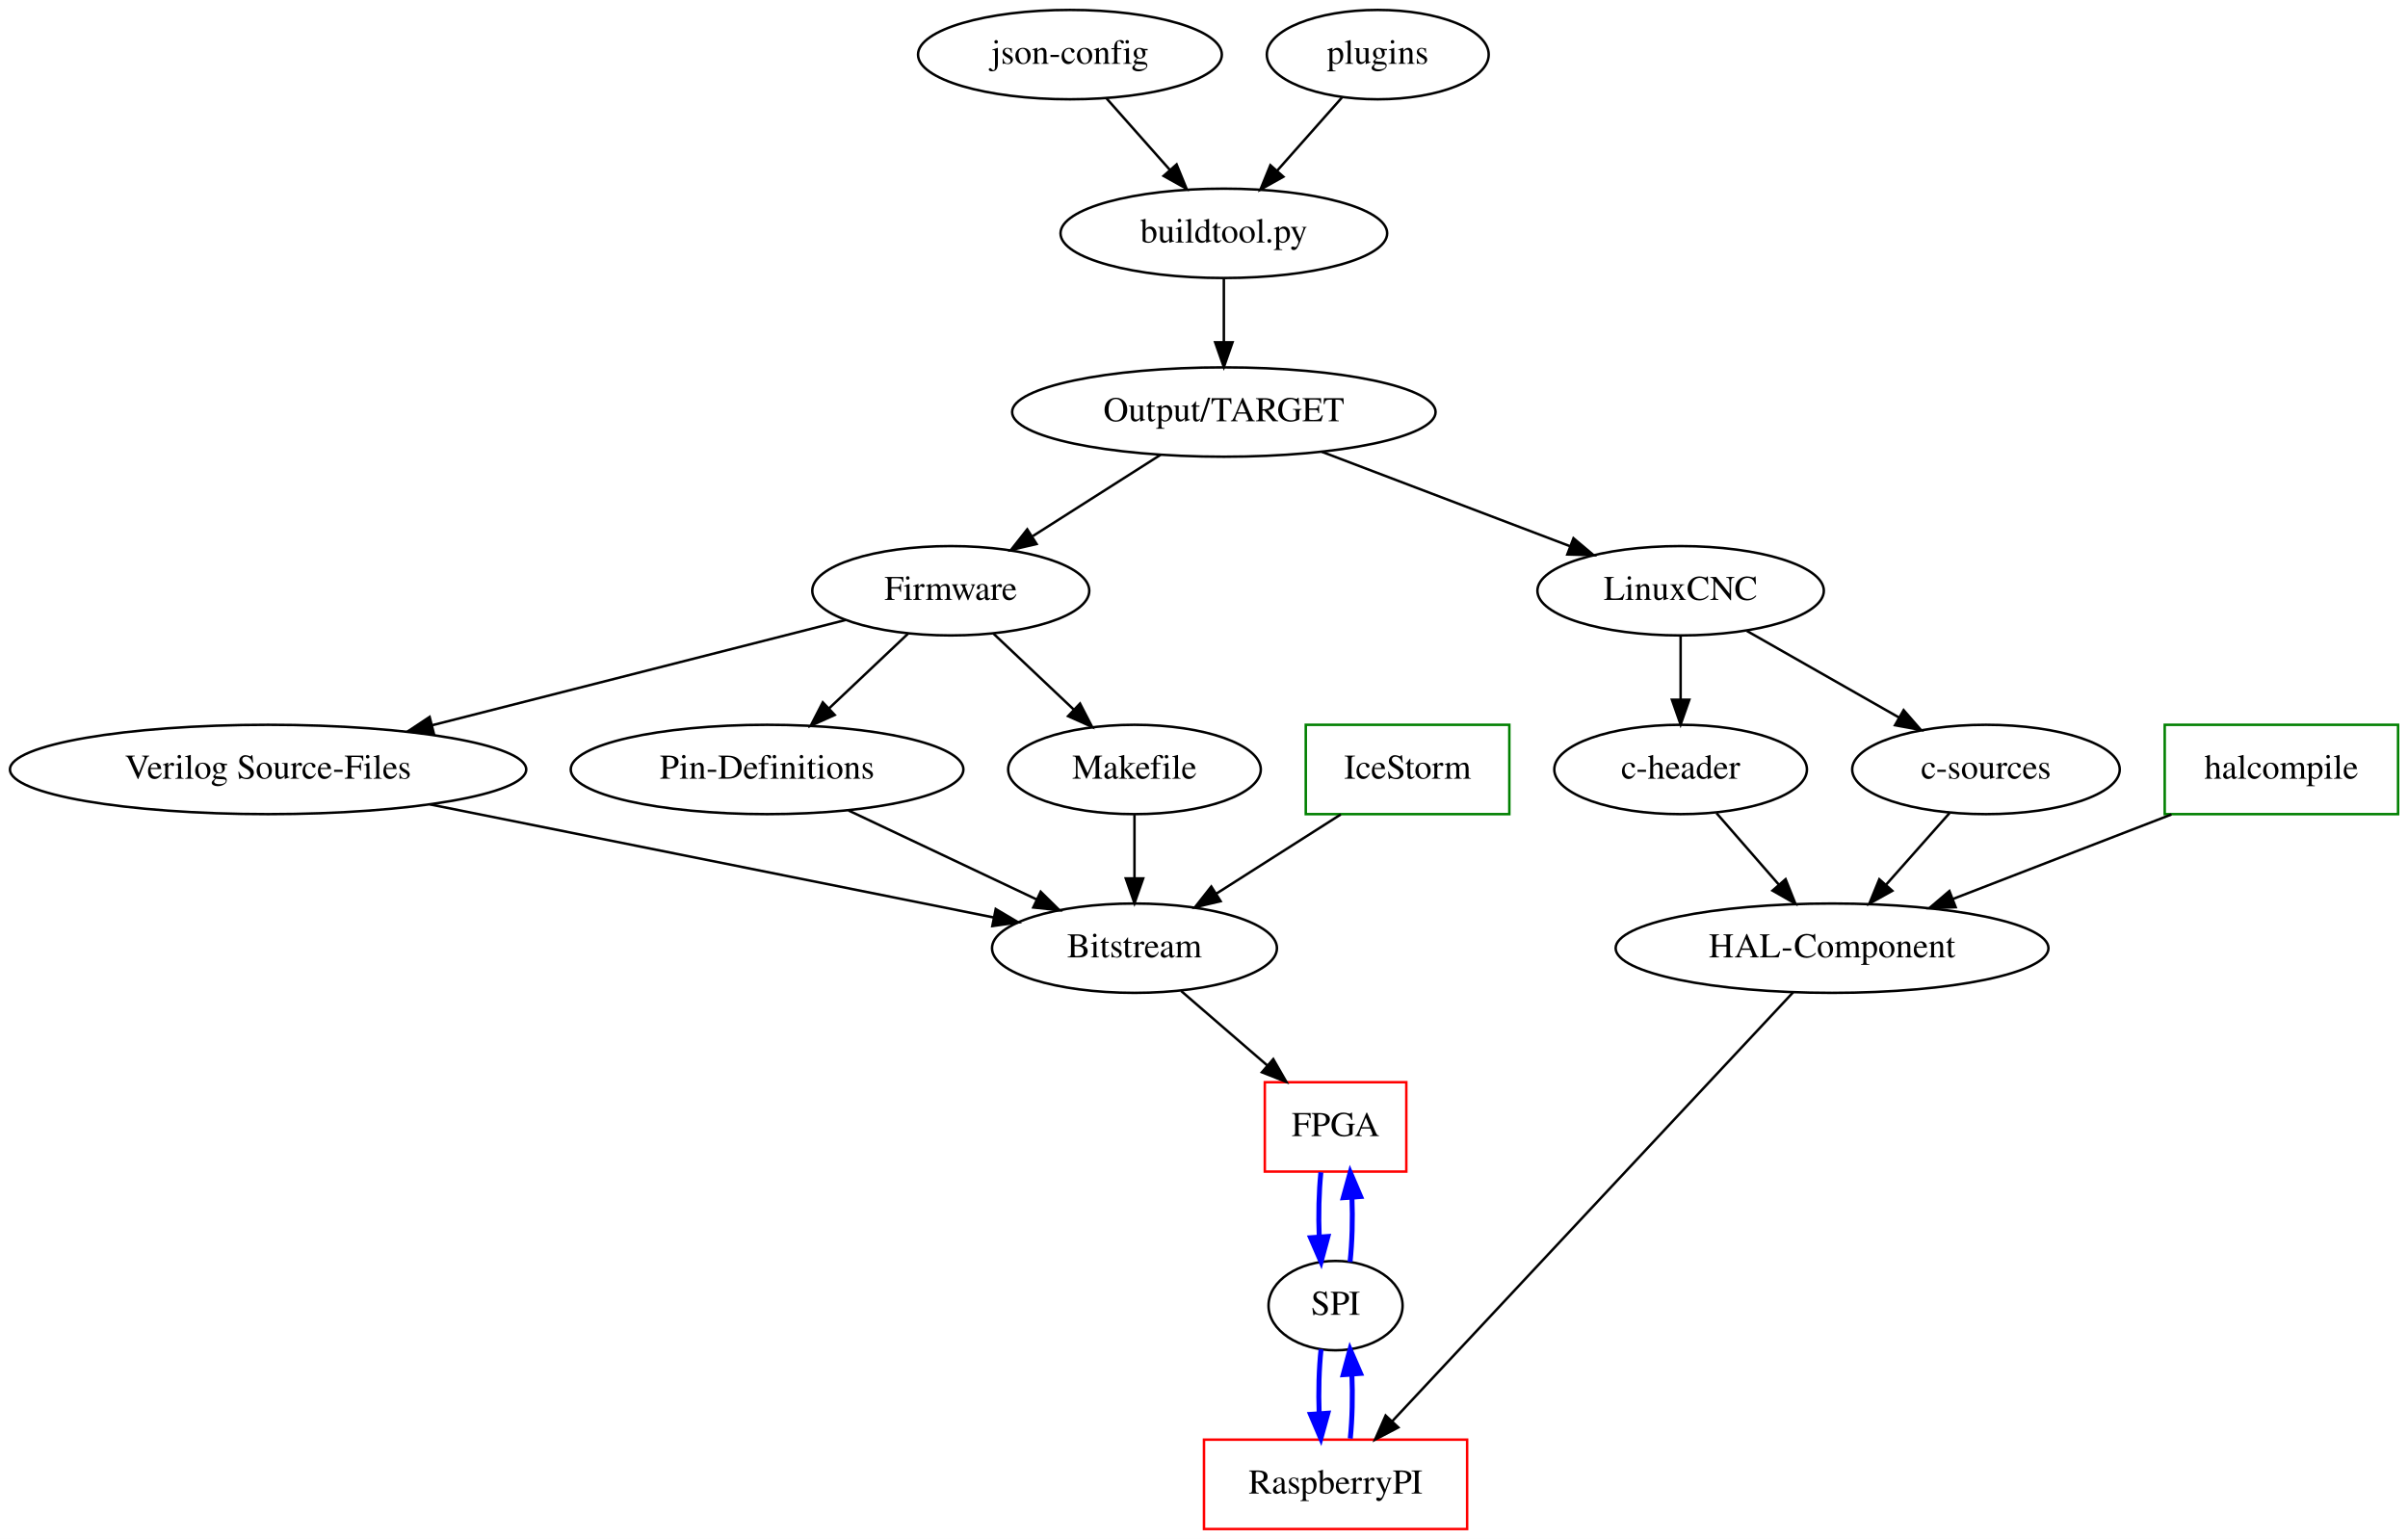
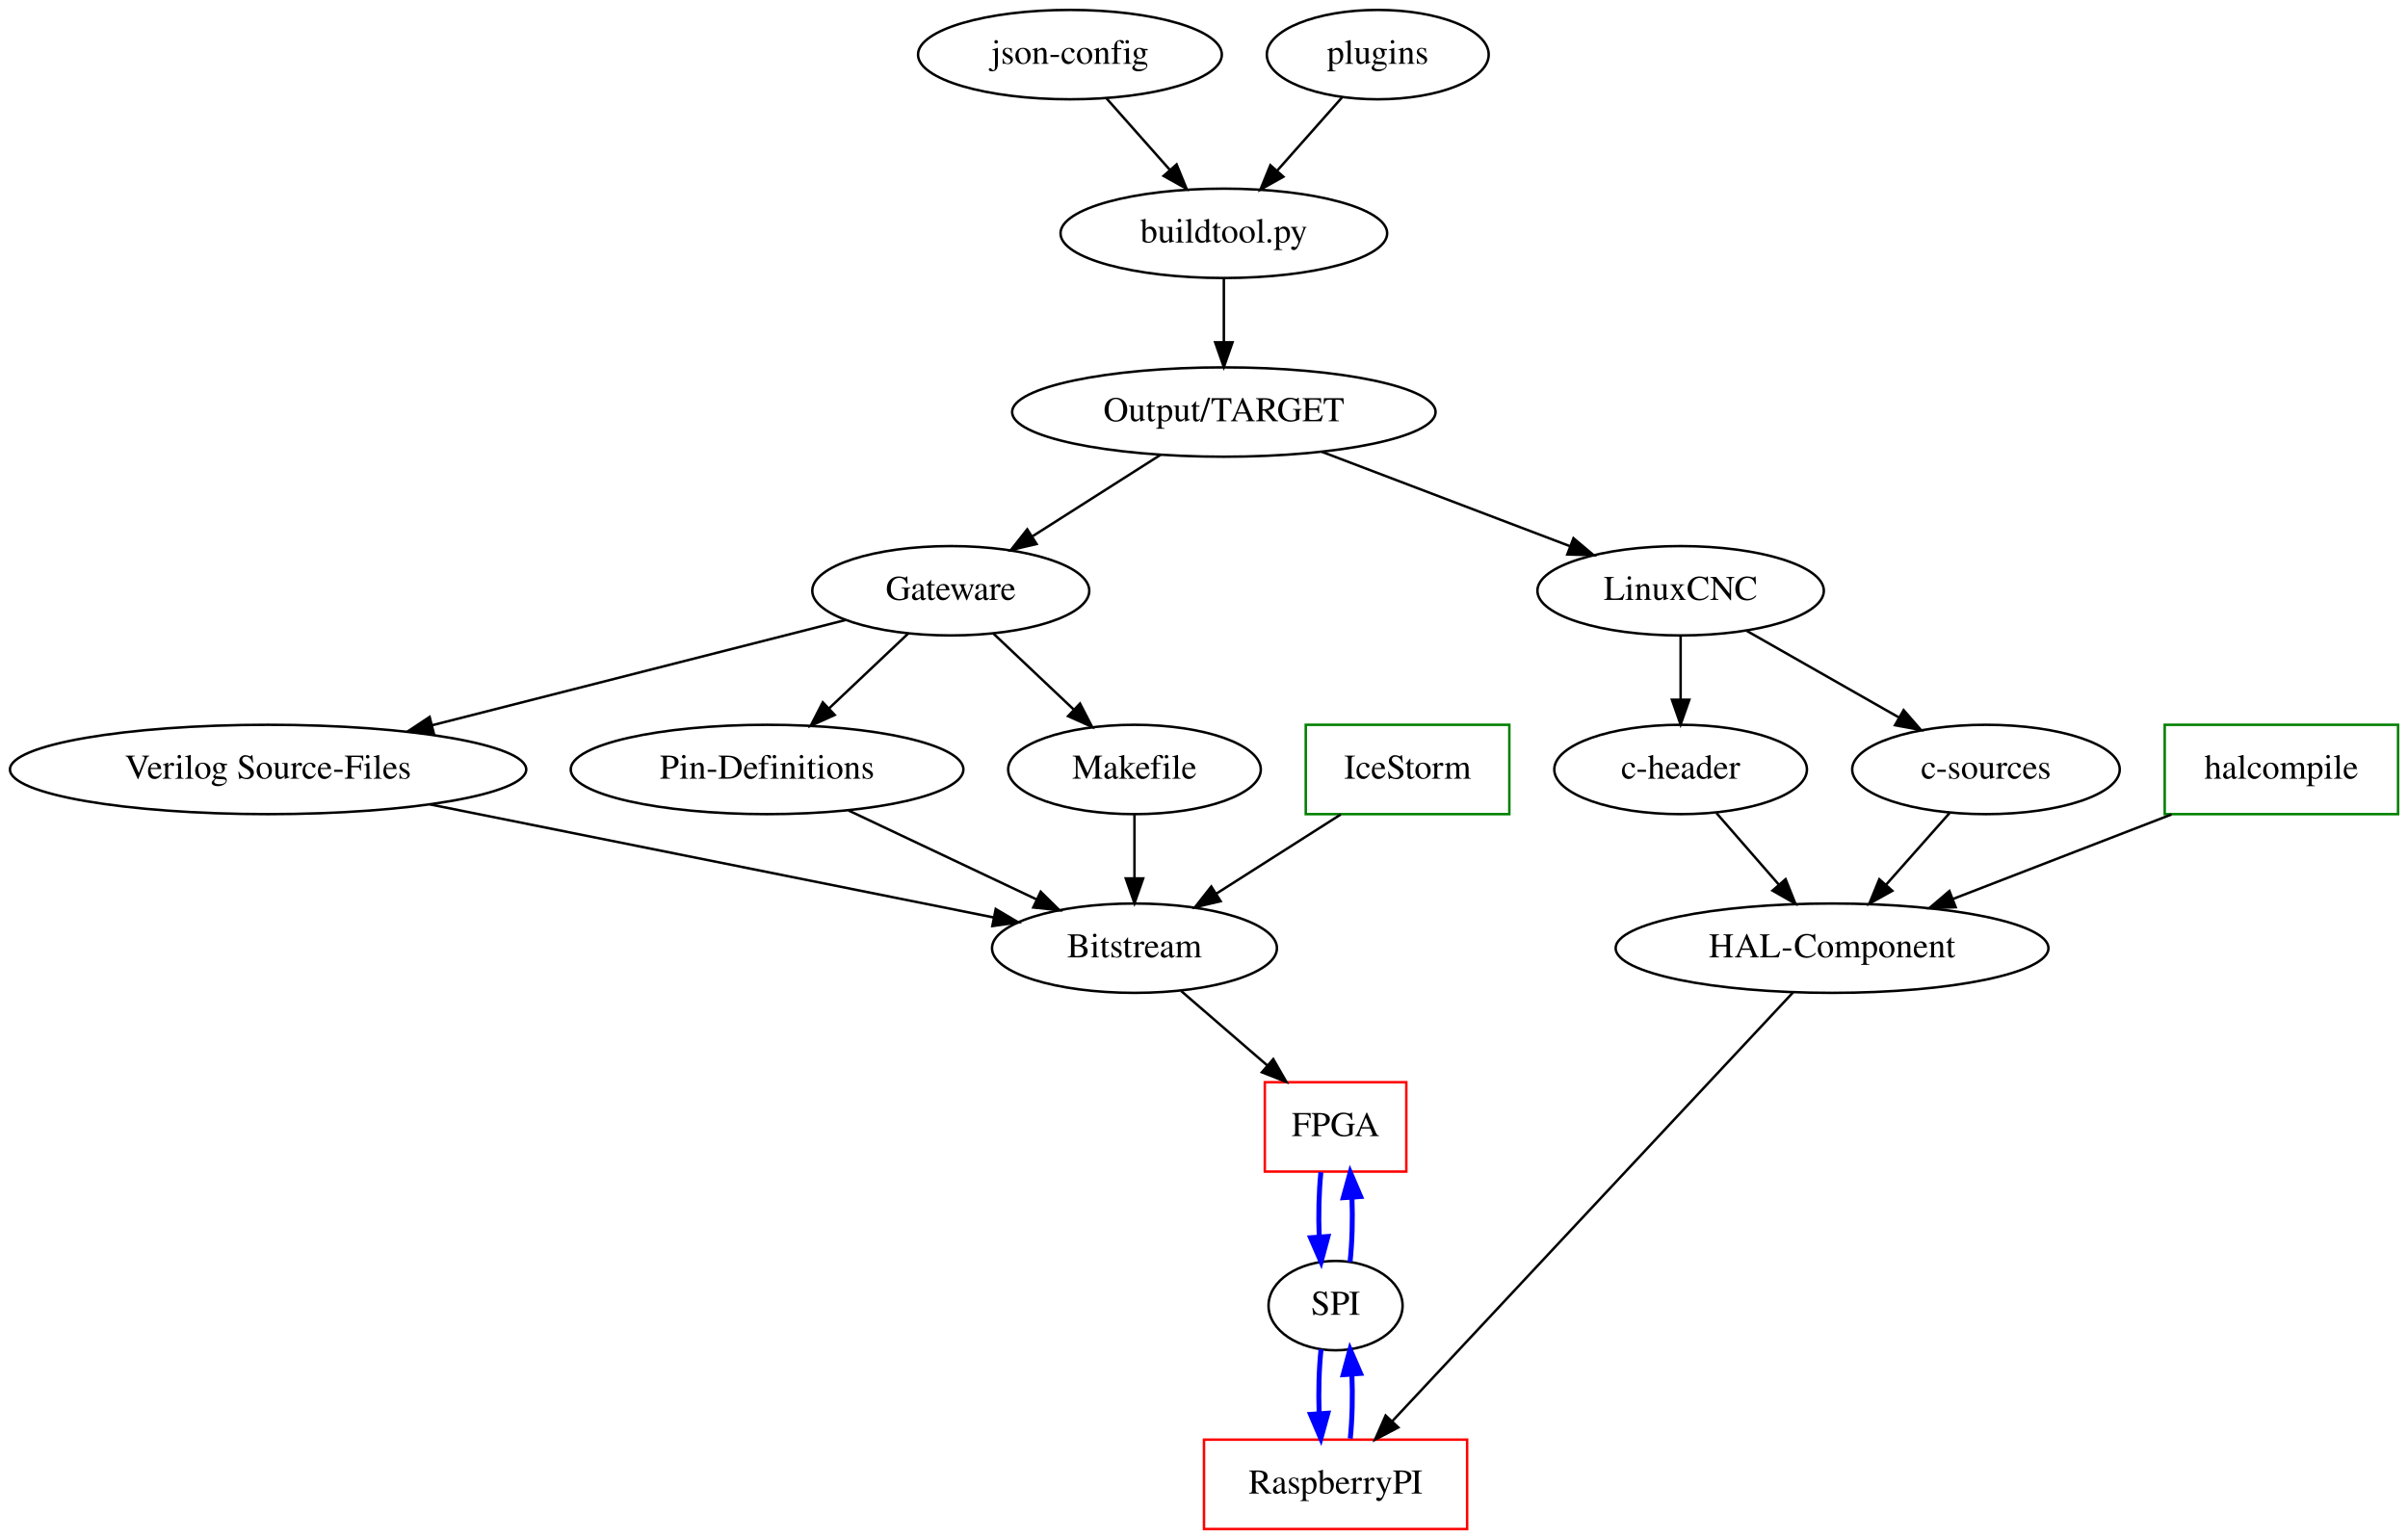
<svg xmlns="http://www.w3.org/2000/svg" width="970pt" height="620pt" viewBox="0.00 0.00 969.99 620.00">
  <g id="graph0" class="graph" transform="scale(1 1) rotate(0) translate(4 616)">
    <polygon fill="white" stroke="transparent" points="-4,4 -4,-616 965.99,-616 965.99,4 -4,4" />
    <g id="node1" class="node">
      <ellipse fill="none" stroke="black" cx="426.99" cy="-594" rx="61.19" ry="18" />
      <text text-anchor="middle" x="426.99" y="-590.3" font-family="Times,serif" font-size="14.00">json-config</text>
    </g>
    <g id="node2" class="node">
      <ellipse fill="none" stroke="black" cx="488.99" cy="-522" rx="65.79" ry="18" />
      <text text-anchor="middle" x="488.99" y="-518.3" font-family="Times,serif" font-size="14.00">buildtool.py</text>
    </g>
    <g id="edge1" class="edge">
      <path fill="none" stroke="black" d="M441.68,-576.41C449.29,-567.82 458.74,-557.16 467.18,-547.63" />
      <polygon fill="black" stroke="black" points="469.96,-549.76 473.97,-539.96 464.72,-545.12 469.96,-549.76" />
    </g>
    <g id="node4" class="node">
      <ellipse fill="none" stroke="black" cx="488.99" cy="-450" rx="85.29" ry="18" />
      <text text-anchor="middle" x="488.99" y="-446.3" font-family="Times,serif" font-size="14.00">Output/TARGET</text>
    </g>
    <g id="edge3" class="edge">
      <path fill="none" stroke="black" d="M488.99,-503.7C488.99,-495.98 488.99,-486.71 488.99,-478.11" />
      <polygon fill="black" stroke="black" points="492.49,-478.1 488.99,-468.1 485.49,-478.1 492.49,-478.1" />
    </g>
    <g id="node3" class="node">
      <ellipse fill="none" stroke="black" cx="550.99" cy="-594" rx="44.69" ry="18" />
      <text text-anchor="middle" x="550.99" y="-590.3" font-family="Times,serif" font-size="14.00">plugins</text>
    </g>
    <g id="edge2" class="edge">
      <path fill="none" stroke="black" d="M536.61,-576.76C528.82,-567.97 519.04,-556.93 510.38,-547.14" />
      <polygon fill="black" stroke="black" points="512.97,-544.8 503.72,-539.63 507.73,-549.44 512.97,-544.8" />
    </g>
    <g id="node5" class="node">
      <ellipse fill="none" stroke="black" cx="378.99" cy="-378" rx="55.79" ry="18" />
-       <text text-anchor="middle" x="378.99" y="-374.3" font-family="Times,serif" font-size="14.00">Firmware</text>
+       <text text-anchor="middle" x="378.99" y="-374.3" font-family="Times,serif" font-size="14.00">Gateware</text>
    </g>
    <g id="edge4" class="edge">
      <path fill="none" stroke="black" d="M463.48,-432.76C448.16,-423.02 428.52,-410.52 412.02,-400.02" />
      <polygon fill="black" stroke="black" points="413.55,-396.84 403.23,-394.43 409.79,-402.75 413.55,-396.84" />
    </g>
    <g id="node12" class="node">
      <ellipse fill="none" stroke="black" cx="672.99" cy="-378" rx="57.69" ry="18" />
      <text text-anchor="middle" x="672.99" y="-374.3" font-family="Times,serif" font-size="14.00">LinuxCNC</text>
    </g>
    <g id="edge13" class="edge">
      <path fill="none" stroke="black" d="M528.46,-433.98C557.81,-422.82 597.88,-407.57 628.39,-395.97" />
      <polygon fill="black" stroke="black" points="629.83,-399.16 637.93,-392.34 627.34,-392.62 629.83,-399.16" />
    </g>
    <g id="node6" class="node">
      <ellipse fill="none" stroke="black" cx="103.99" cy="-306" rx="103.98" ry="18" />
      <text text-anchor="middle" x="103.99" y="-302.3" font-family="Times,serif" font-size="14.00">Verilog Source-Files</text>
    </g>
    <g id="edge5" class="edge">
      <path fill="none" stroke="black" d="M336.62,-366.22C292.18,-354.9 221.73,-336.97 169.99,-323.8" />
      <polygon fill="black" stroke="black" points="170.78,-320.39 160.23,-321.32 169.06,-327.17 170.78,-320.39" />
    </g>
    <g id="node7" class="node">
      <ellipse fill="none" stroke="black" cx="304.99" cy="-306" rx="79.09" ry="18" />
      <text text-anchor="middle" x="304.99" y="-302.3" font-family="Times,serif" font-size="14.00">Pin-Definitions</text>
    </g>
    <g id="edge6" class="edge">
      <path fill="none" stroke="black" d="M361.83,-360.76C352.35,-351.79 340.39,-340.49 329.9,-330.56" />
      <polygon fill="black" stroke="black" points="332.24,-327.96 322.57,-323.63 327.43,-333.05 332.24,-327.96" />
    </g>
    <g id="node8" class="node">
      <ellipse fill="none" stroke="black" cx="452.99" cy="-306" rx="50.89" ry="18" />
      <text text-anchor="middle" x="452.99" y="-302.3" font-family="Times,serif" font-size="14.00">Makefile</text>
    </g>
    <g id="edge7" class="edge">
      <path fill="none" stroke="black" d="M396.15,-360.76C405.77,-351.66 417.93,-340.16 428.54,-330.13" />
      <polygon fill="black" stroke="black" points="431.06,-332.56 435.92,-323.15 426.25,-327.48 431.06,-332.56" />
    </g>
    <g id="node9" class="node">
      <ellipse fill="none" stroke="black" cx="452.99" cy="-234" rx="57.39" ry="18" />
      <text text-anchor="middle" x="452.99" y="-230.3" font-family="Times,serif" font-size="14.00">Bitstream</text>
    </g>
    <g id="edge8" class="edge">
      <path fill="none" stroke="black" d="M169.23,-291.92C234.54,-278.81 334.04,-258.86 396.2,-246.39" />
      <polygon fill="black" stroke="black" points="397.1,-249.78 406.22,-244.38 395.73,-242.92 397.1,-249.78" />
    </g>
    <g id="edge9" class="edge">
      <path fill="none" stroke="black" d="M337.84,-289.46C360.24,-278.87 390.02,-264.78 413.69,-253.59" />
      <polygon fill="black" stroke="black" points="415.21,-256.74 422.76,-249.3 412.22,-250.41 415.21,-256.74" />
    </g>
    <g id="edge10" class="edge">
      <path fill="none" stroke="black" d="M452.99,-287.7C452.99,-279.98 452.99,-270.71 452.99,-262.11" />
      <polygon fill="black" stroke="black" points="456.49,-262.1 452.99,-252.1 449.49,-262.1 456.49,-262.1" />
    </g>
    <g id="node11" class="node">
      <polygon fill="none" stroke="red" points="562.49,-180 505.49,-180 505.49,-144 562.49,-144 562.49,-180" />
      <text text-anchor="middle" x="533.99" y="-158.3" font-family="Times,serif" font-size="14.00">FPGA</text>
    </g>
    <g id="edge12" class="edge">
      <path fill="none" stroke="black" d="M471.78,-216.76C482.11,-207.84 495.11,-196.6 506.55,-186.71" />
      <polygon fill="black" stroke="black" points="508.9,-189.31 514.18,-180.12 504.32,-184.01 508.9,-189.31" />
    </g>
    <g id="node10" class="node">
      <polygon fill="none" stroke="green" points="603.99,-324 521.99,-324 521.99,-288 603.99,-288 603.99,-324" />
      <text text-anchor="middle" x="562.99" y="-302.3" font-family="Times,serif" font-size="14.00">IceStorm</text>
    </g>
    <g id="edge11" class="edge">
      <path fill="none" stroke="black" d="M536.08,-287.88C520.95,-278.25 501.94,-266.15 485.92,-255.95" />
      <polygon fill="black" stroke="black" points="487.69,-252.93 477.37,-250.51 483.93,-258.84 487.69,-252.93" />
    </g>
    <g id="node18" class="node">
      <ellipse fill="none" stroke="black" cx="533.99" cy="-90" rx="27" ry="18" />
      <text text-anchor="middle" x="533.99" y="-86.3" font-family="Times,serif" font-size="14.00">SPI</text>
    </g>
    <g id="edge22" class="edge">
      <path fill="none" stroke="blue" stroke-width="2" d="M528.08,-143.7C527.27,-135.87 527.05,-126.44 527.41,-117.73" />
      <polygon fill="blue" stroke="blue" stroke-width="2" points="530.91,-117.85 528.15,-107.62 523.93,-117.34 530.91,-117.85" />
    </g>
    <g id="node13" class="node">
      <ellipse fill="none" stroke="black" cx="672.99" cy="-306" rx="50.89" ry="18" />
      <text text-anchor="middle" x="672.99" y="-302.3" font-family="Times,serif" font-size="14.00">c-header</text>
    </g>
    <g id="edge14" class="edge">
      <path fill="none" stroke="black" d="M672.99,-359.7C672.99,-351.98 672.99,-342.71 672.99,-334.11" />
      <polygon fill="black" stroke="black" points="676.49,-334.1 672.99,-324.1 669.49,-334.1 676.49,-334.1" />
    </g>
    <g id="node14" class="node">
      <ellipse fill="none" stroke="black" cx="795.99" cy="-306" rx="53.89" ry="18" />
      <text text-anchor="middle" x="795.99" y="-302.3" font-family="Times,serif" font-size="14.00">c-sources</text>
    </g>
    <g id="edge15" class="edge">
      <path fill="none" stroke="black" d="M699.68,-361.81C717.61,-351.61 741.43,-338.05 760.9,-326.97" />
      <polygon fill="black" stroke="black" points="762.82,-329.91 769.78,-321.92 759.35,-323.82 762.82,-329.91" />
    </g>
    <g id="node15" class="node">
      <ellipse fill="none" stroke="black" cx="733.99" cy="-234" rx="87.18" ry="18" />
      <text text-anchor="middle" x="733.99" y="-230.3" font-family="Times,serif" font-size="14.00">HAL-Component</text>
    </g>
    <g id="edge16" class="edge">
      <path fill="none" stroke="black" d="M687.45,-288.41C694.93,-279.82 704.22,-269.16 712.53,-259.63" />
      <polygon fill="black" stroke="black" points="715.28,-261.79 719.21,-251.96 710.01,-257.2 715.28,-261.79" />
    </g>
    <g id="edge17" class="edge">
      <path fill="none" stroke="black" d="M781.3,-288.41C773.69,-279.82 764.25,-269.16 755.8,-259.63" />
      <polygon fill="black" stroke="black" points="758.26,-257.12 749.01,-251.96 753.02,-261.76 758.26,-257.12" />
    </g>
    <g id="node17" class="node">
      <polygon fill="none" stroke="red" points="586.99,-36 480.99,-36 480.99,0 586.99,0 586.99,-36" />
      <text text-anchor="middle" x="533.99" y="-14.3" font-family="Times,serif" font-size="14.00">RaspberryPI</text>
    </g>
    <g id="edge19" class="edge">
      <path fill="none" stroke="black" d="M718.3,-216.21C683.11,-178.56 597.81,-87.29 556.78,-43.38" />
      <polygon fill="black" stroke="black" points="559.27,-40.93 549.89,-36.01 554.16,-45.71 559.27,-40.93" />
    </g>
    <g id="node16" class="node">
      <polygon fill="none" stroke="green" points="961.99,-324 867.99,-324 867.99,-288 961.99,-288 961.99,-324" />
      <text text-anchor="middle" x="914.99" y="-302.3" font-family="Times,serif" font-size="14.00">halcompile</text>
    </g>
    <g id="edge18" class="edge">
      <path fill="none" stroke="black" d="M870.71,-287.88C844.03,-277.56 810.02,-264.4 782.6,-253.8" />
      <polygon fill="black" stroke="black" points="783.79,-250.51 773.2,-250.16 781.26,-257.03 783.79,-250.51" />
    </g>
    <g id="edge20" class="edge">
      <path fill="none" stroke="blue" stroke-width="2" d="M539.92,-36.45C540.72,-44.27 540.93,-53.67 540.57,-62.34" />
      <polygon fill="blue" stroke="blue" stroke-width="2" points="537.07,-62.18 539.83,-72.41 544.05,-62.69 537.07,-62.18" />
    </g>
    <g id="edge21" class="edge">
      <path fill="none" stroke="blue" stroke-width="2" d="M539.83,-107.62C540.68,-115.36 540.93,-124.76 540.6,-133.51" />
      <polygon fill="blue" stroke="blue" stroke-width="2" points="537.09,-133.48 539.91,-143.7 544.08,-133.96 537.09,-133.48" />
    </g>
    <g id="edge23" class="edge">
      <path fill="none" stroke="blue" stroke-width="2" d="M528.15,-72.41C527.31,-64.71 527.05,-55.34 527.38,-46.62" />
      <polygon fill="blue" stroke="blue" stroke-width="2" points="530.88,-46.66 528.06,-36.45 523.9,-46.19 530.88,-46.66" />
    </g>
  </g>
</svg>
